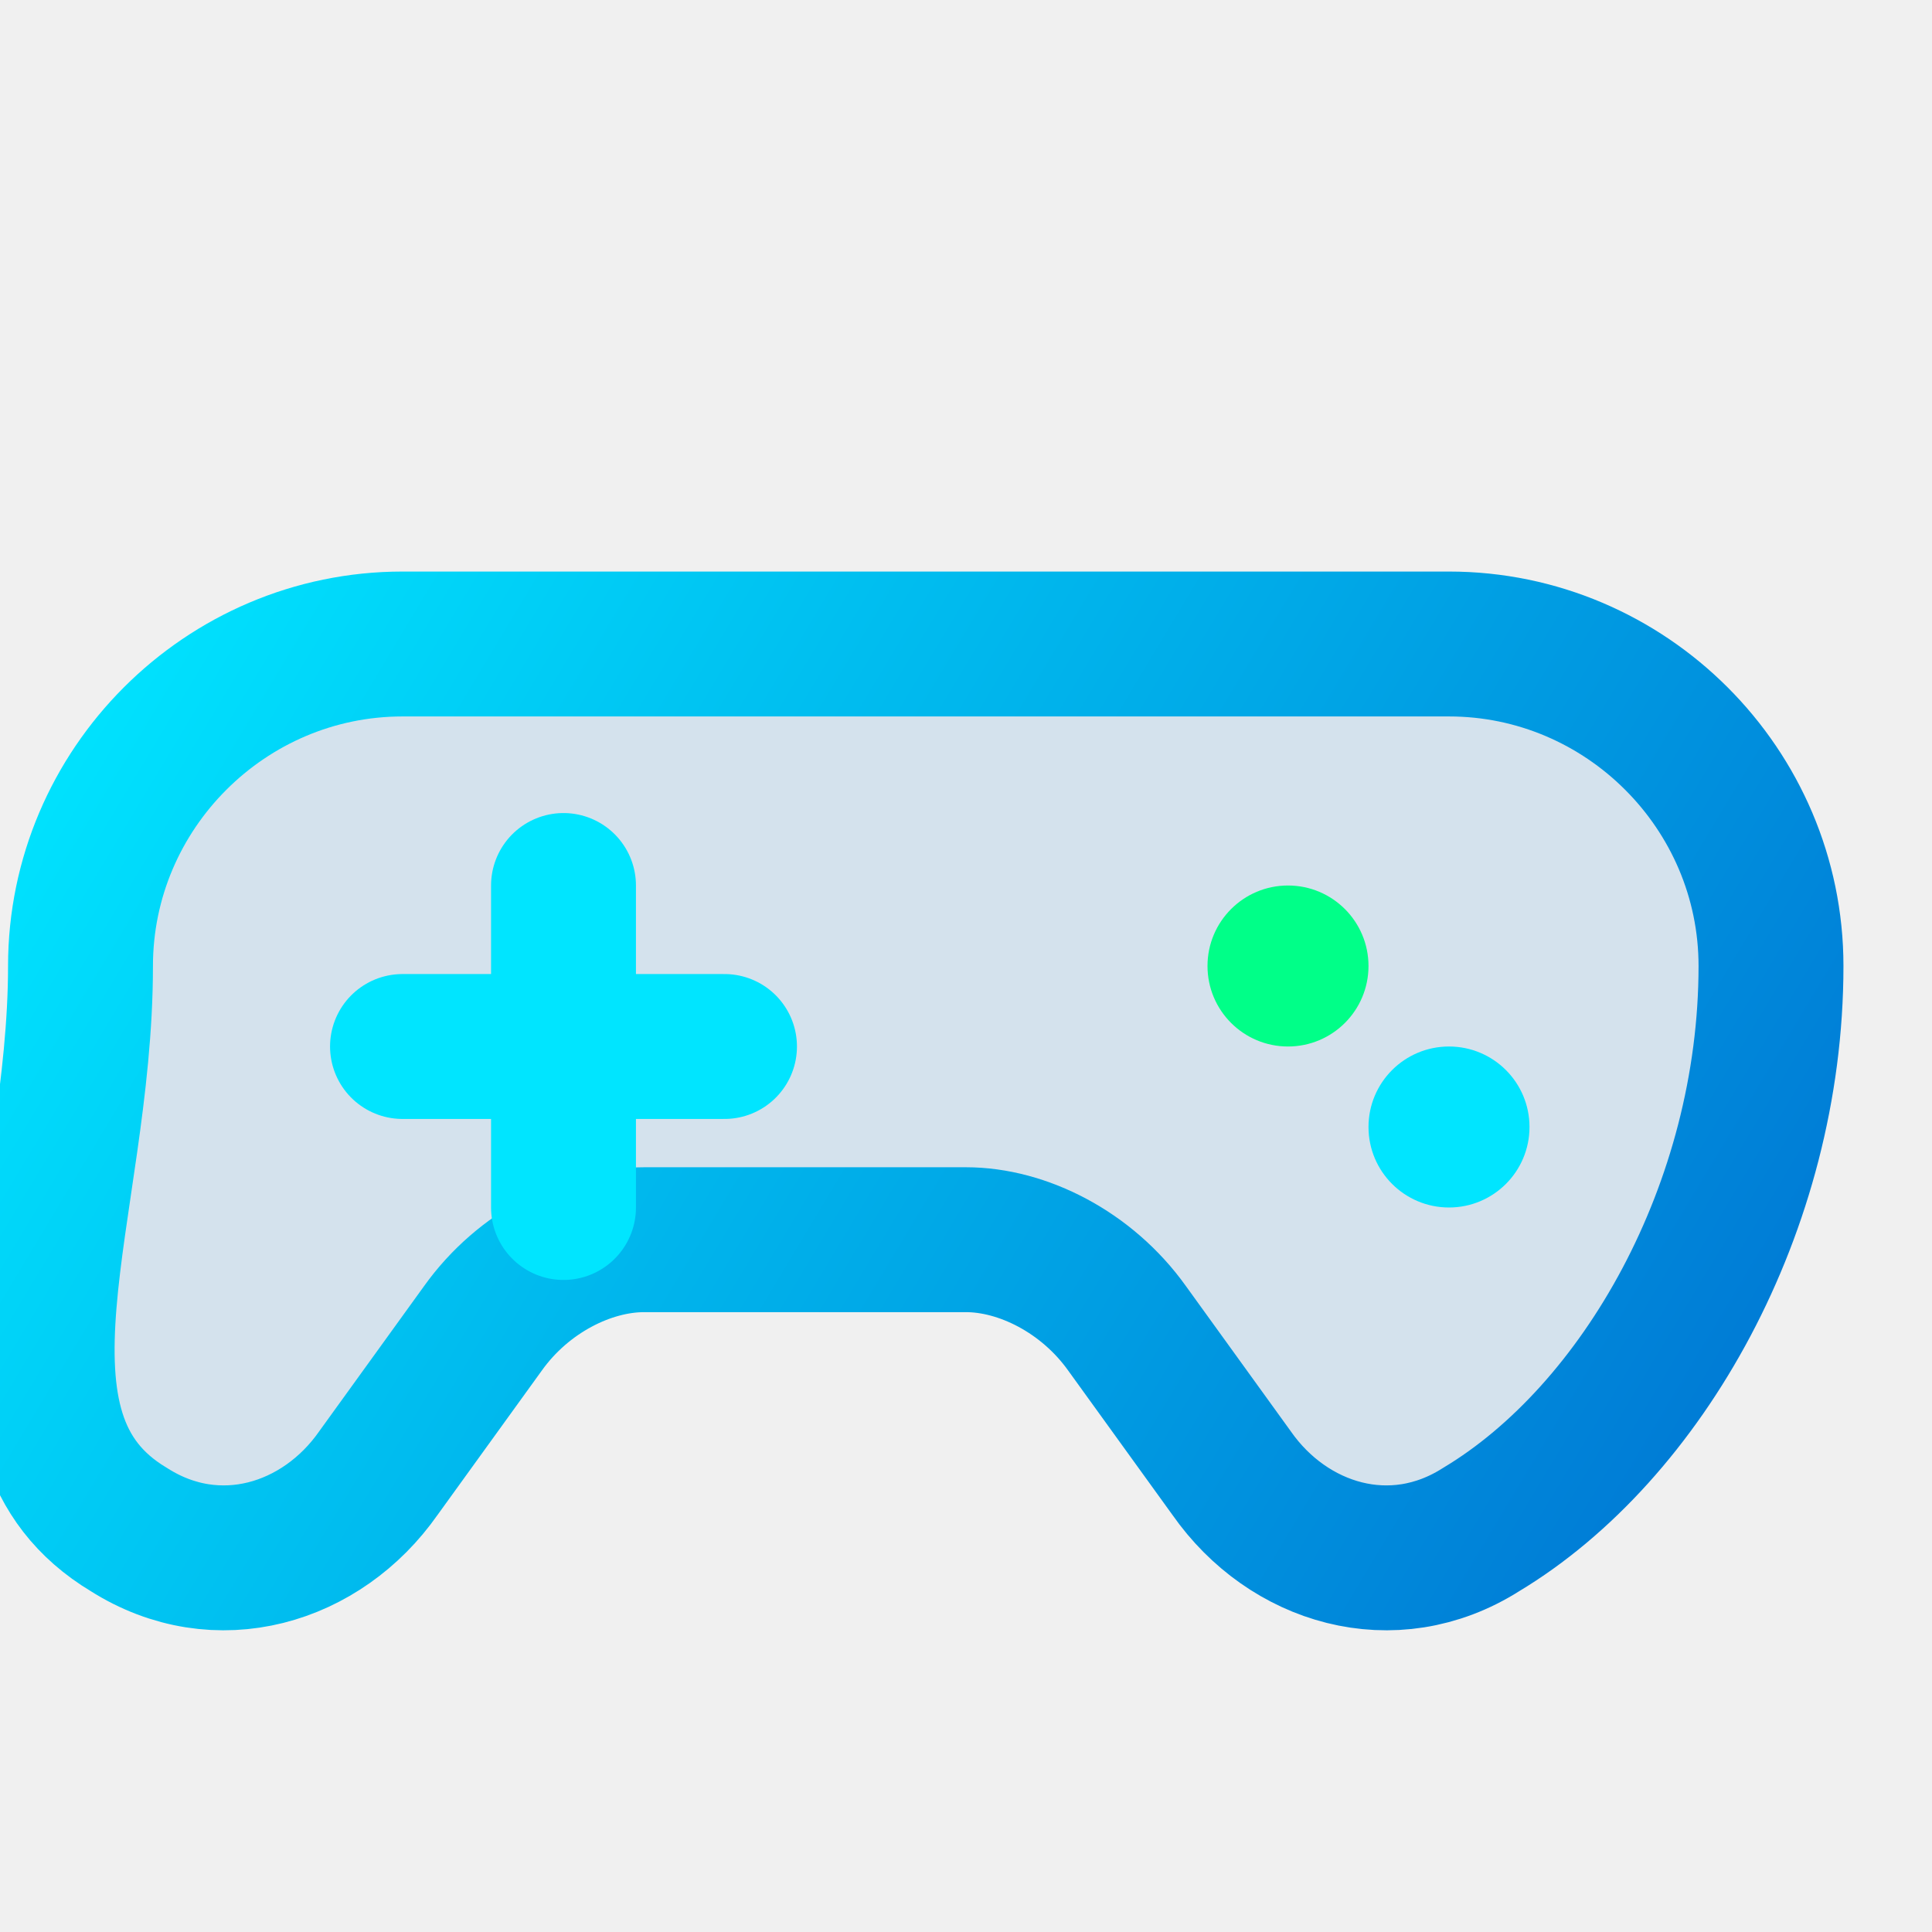
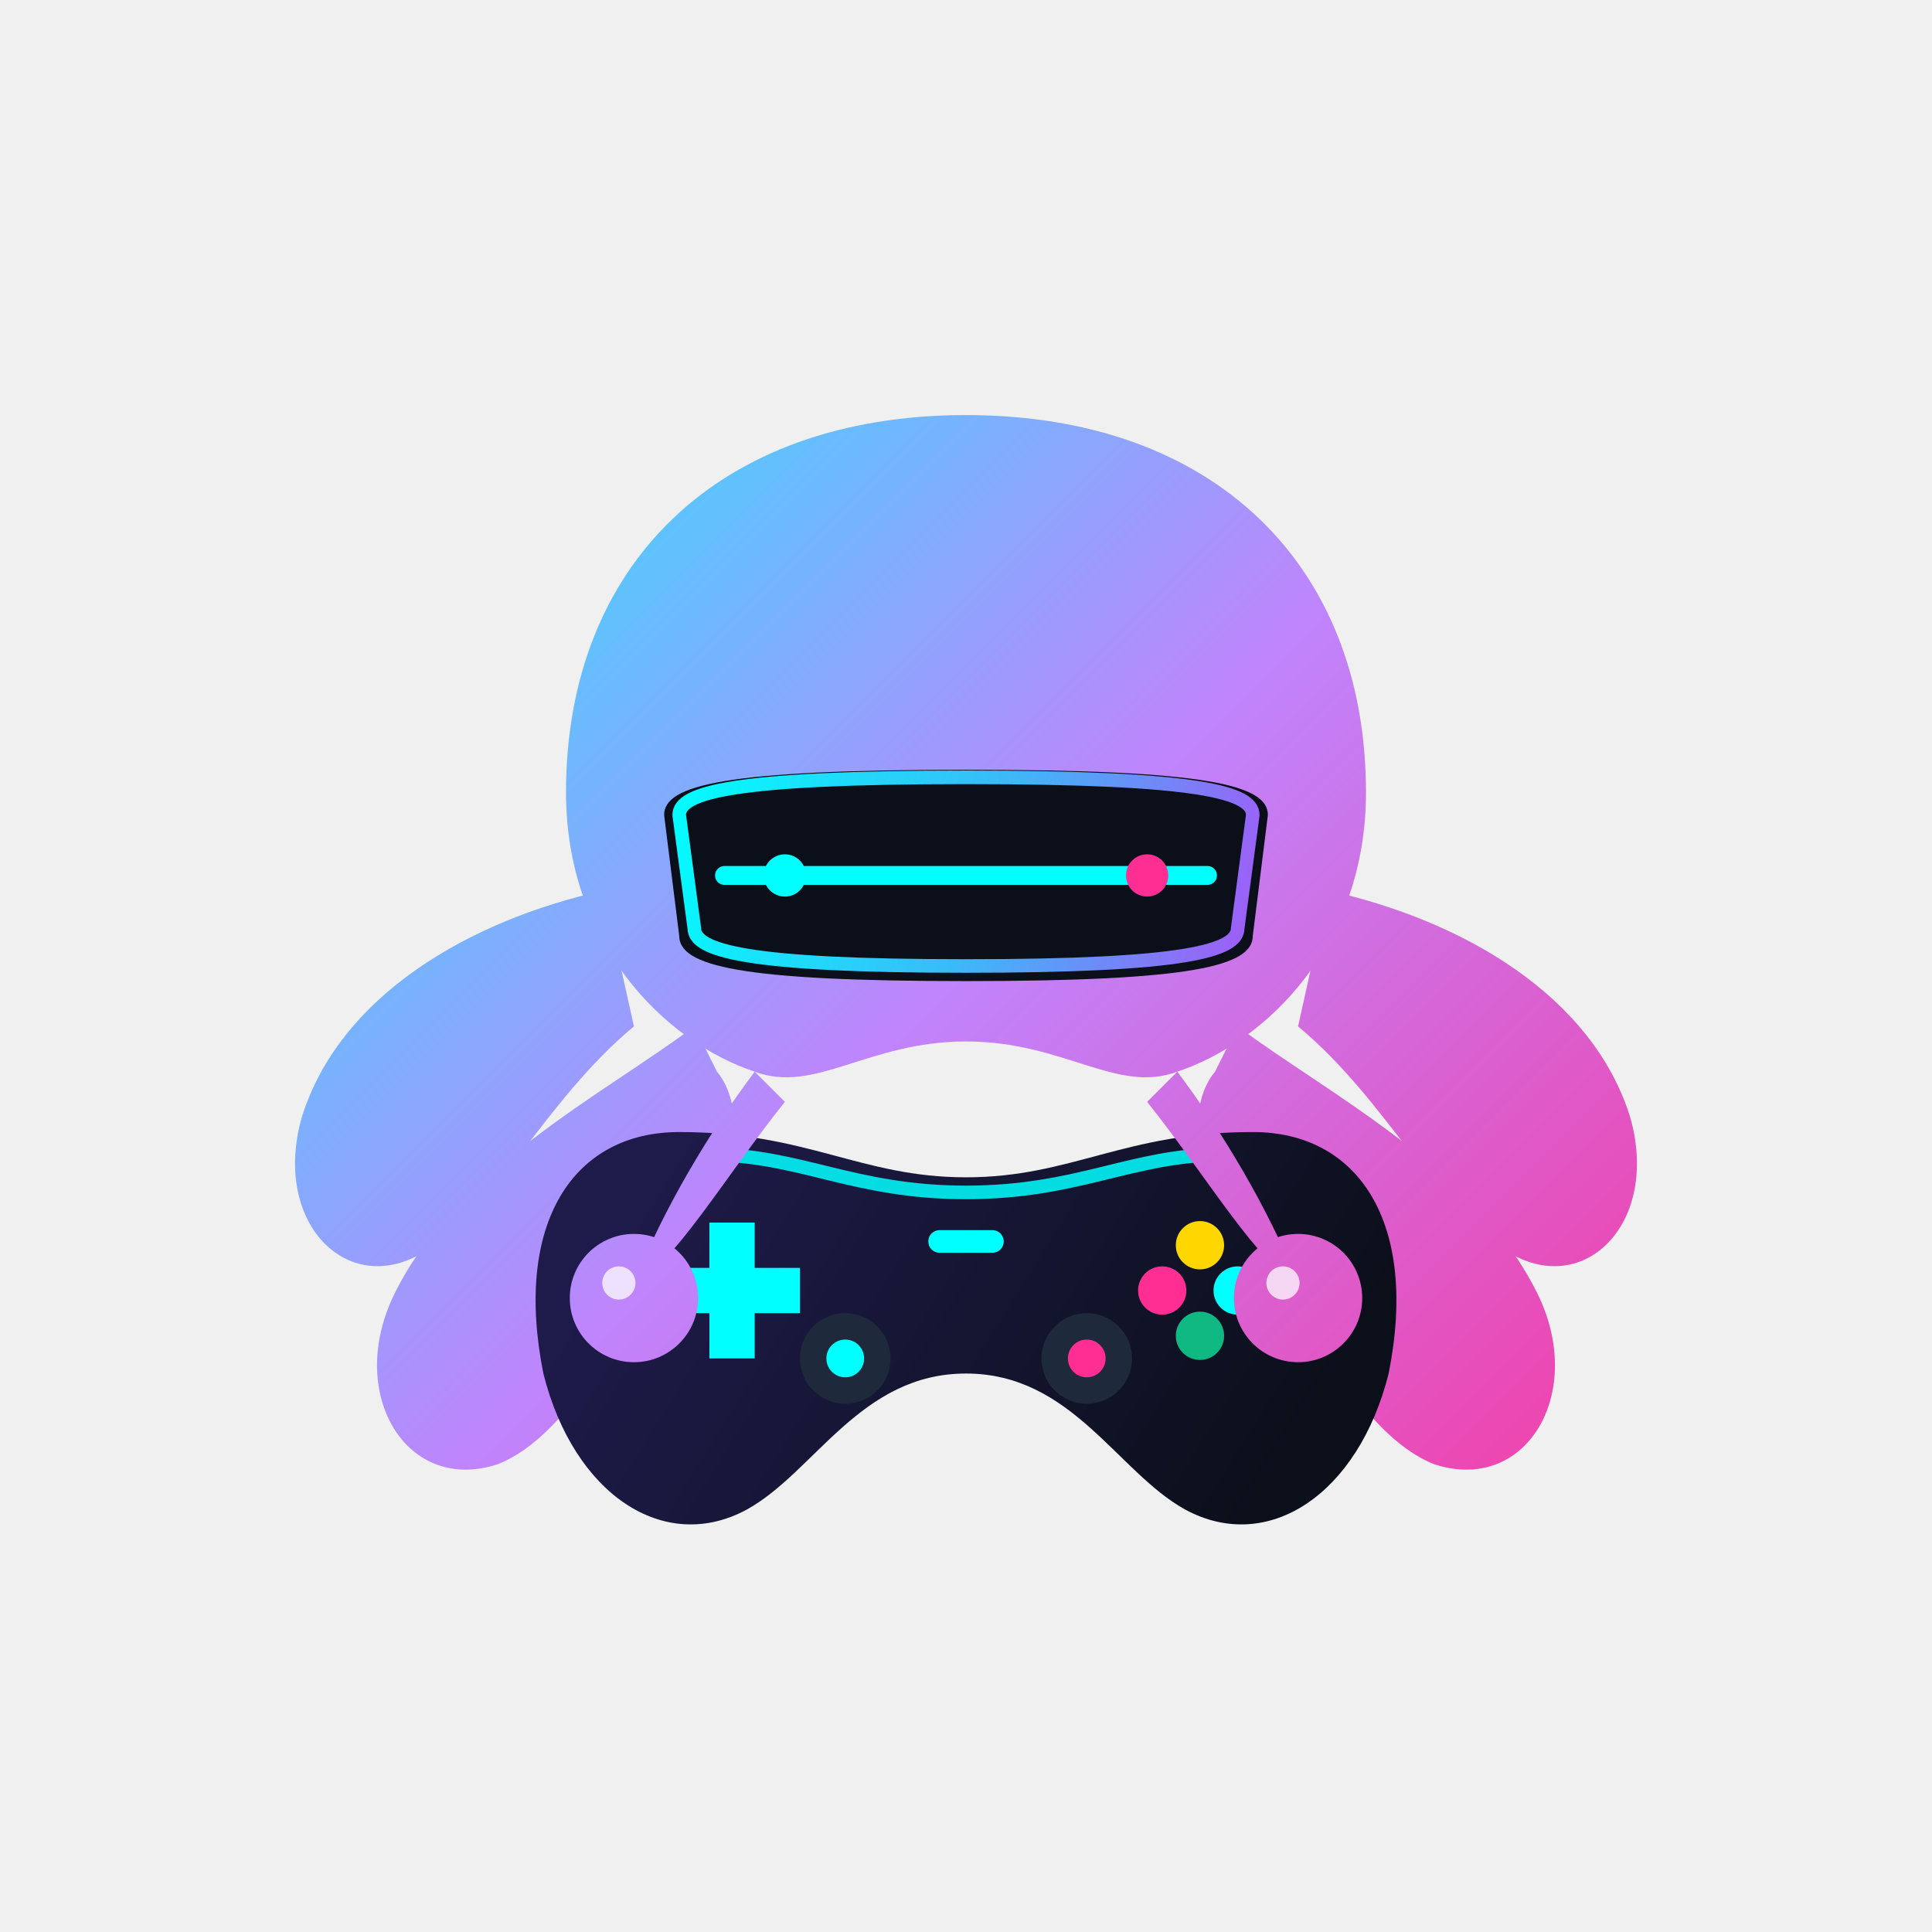
- <svg xmlns="http://www.w3.org/2000/svg" viewBox="0 0 24 24" width="24" height="24" fill="none">
+ <svg xmlns="http://www.w3.org/2000/svg" width="256" height="256" viewBox="0 0 256 256" fill="none">
  <defs>
-     <linearGradient id="gameGrad" x1="2" y1="6" x2="22" y2="18" gradientUnits="userSpaceOnUse">
-       <stop offset="0%" stop-color="#00e5ff" />
-       <stop offset="100%" stop-color="#0078d4" />
+     <linearGradient id="octoGradient" x1="32" y1="32" x2="224" y2="224" gradientUnits="userSpaceOnUse">
+       <stop offset="0%" stop-color="#00FFFF" />
+       <stop offset="50%" stop-color="#C084FC" />
+       <stop offset="100%" stop-color="#FF2E93" />
+     </linearGradient>
+     <linearGradient id="padGrad" x1="88" y1="150" x2="168" y2="200" gradientUnits="userSpaceOnUse">
+       <stop offset="0%" stop-color="#1E1B4B" />
+       <stop offset="100%" stop-color="#0B0F19" />
+     </linearGradient>
+     <linearGradient id="vrGrad" x1="88" y1="106" x2="168" y2="128" gradientUnits="userSpaceOnUse">
+       <stop offset="0%" stop-color="#00FFFF" />
+       <stop offset="50%" stop-color="#38BDF8" />
+       <stop offset="100%" stop-color="#A855F7" />
    </linearGradient>
  </defs>
-   <path d="M6 8h12c2.2 0 4 1.8 4 4 0 3-1.6 5.8-3.6 7-1.1.7-2.4.3-3.1-.7l-1.3-1.8c-.5-.7-1.3-1.1-2-1.1h-4c-.7 0-1.5.4-2 1.1L4.7 18.3c-.7 1-2 1.4-3.1.7C-0.4 17.8 1 15 1 12c0-2.2 1.8-4 4-4z" stroke="url(#gameGrad)" stroke-width="1.8" fill="rgba(0, 120, 212, 0.12)" stroke-linejoin="round" />
-   <path d="M7 11v4m-2-2h4" stroke="#00e5ff" stroke-width="1.8" stroke-linecap="round" />
-   <circle cx="16" cy="12" r="1" fill="#00ff88" />
-   <circle cx="18" cy="14" r="1" fill="#00e5ff" />
+   <g fill="url(#octoGradient)">
+     <path d="M128 55 C95 55 75 75 75 105 C75 125 88 138 100 142 C108 145 115 138 128 138 C141 138 148 145 156 142 C168 138 181 125 181 105 C181 75 161 55 128 55 Z" />
+     <path d="M92 136 C80 145 60 155 52 172 C46 185 54 198 66 194 C76 190 82 175 92 165 C96 161 100 148 95 142 Z" />
+     <path d="M80 118 C62 122 45 132 40 148 C36 162 46 172 56 166 C66 160 72 146 84 136 Z" />
+     <path d="M164 136 C176 145 196 155 204 172 C210 185 202 198 190 194 C180 190 174 175 164 165 C160 161 156 148 161 142 Z" />
+     <path d="M176 118 C194 122 211 132 216 148 C220 162 210 172 200 166 C190 160 184 146 172 136 Z" />
+   </g>
+   <g>
+     <path d="M88 108 C88 104 96 102 128 102 C160 102 168 104 168 108 L166 124 C166 128 158 130 128 130 C98 130 90 128 90 124 Z" fill="#0B0F19" />
+     <path d="M90 108 C90 105 97 103 128 103 C159 103 166 105 166 108 L164 123 C164 126 157 128 128 128 C99 128 92 126 92 123 Z" stroke="url(#vrGrad)" stroke-width="1.8" fill="none" />
+     <line x1="96" y1="116" x2="160" y2="116" stroke="#00FFFF" stroke-width="2.5" stroke-linecap="round" />
+     <circle cx="104" cy="116" r="2.8" fill="#00FFFF" />
+     <circle cx="152" cy="116" r="2.8" fill="#FF2E93" />
+   </g>
+   <g>
+     <path d="M90 150 C76 150 68 162 72 182 C76 198 88 206 99 200 C108 195 114 182 128 182 C142 182 148 195 157 200 C168 206 180 198 184 182 C188 162 180 150 166 150 C149 150 142 156 128 156 C114 156 107 150 90 150 Z" fill="url(#padGrad)" />
+     <path d="M94 153 C106 153 113 158 128 158 C143 158 150 153 162 153" stroke="#00FFFF" stroke-width="1.8" stroke-linecap="round" opacity="0.85" />
+     <path d="M94 162 H100 V168 H106 V174 H100 V180 H94 V174 H88 V168 H94 V162 Z" fill="#00FFFF" />
+     <circle cx="154" cy="171" r="3.2" fill="#FF2E93" />
+     <circle cx="164" cy="171" r="3.2" fill="#00FFFF" />
+     <circle cx="159" cy="165" r="3.2" fill="#FFD700" />
+     <circle cx="159" cy="177" r="3.2" fill="#10B981" />
+     <circle cx="112" cy="180" r="6" fill="#1E293B" />
+     <circle cx="144" cy="180" r="6" fill="#1E293B" />
+     <circle cx="112" cy="180" r="2.5" fill="#00FFFF" />
+     <circle cx="144" cy="180" r="2.5" fill="#FF2E93" />
+     <rect x="123" y="163" width="10" height="3" rx="1.5" fill="#00FFFF" />
+   </g>
+   <g fill="url(#octoGradient)">
+     <path d="M100 142 C94 150 88 160 84 170 C89 168 96 156 104 146 Z" />
+     <path d="M156 142 C162 150 168 160 172 170 C167 168 160 156 152 146 Z" />
+   </g>
+   <g>
+     <circle cx="84" cy="172" r="8.5" fill="url(#octoGradient)" />
+     <circle cx="82" cy="170" r="2.2" fill="#FFFFFF" opacity="0.75" />
+     <circle cx="172" cy="172" r="8.5" fill="url(#octoGradient)" />
+     <circle cx="170" cy="170" r="2.2" fill="#FFFFFF" opacity="0.75" />
+   </g>
</svg>
